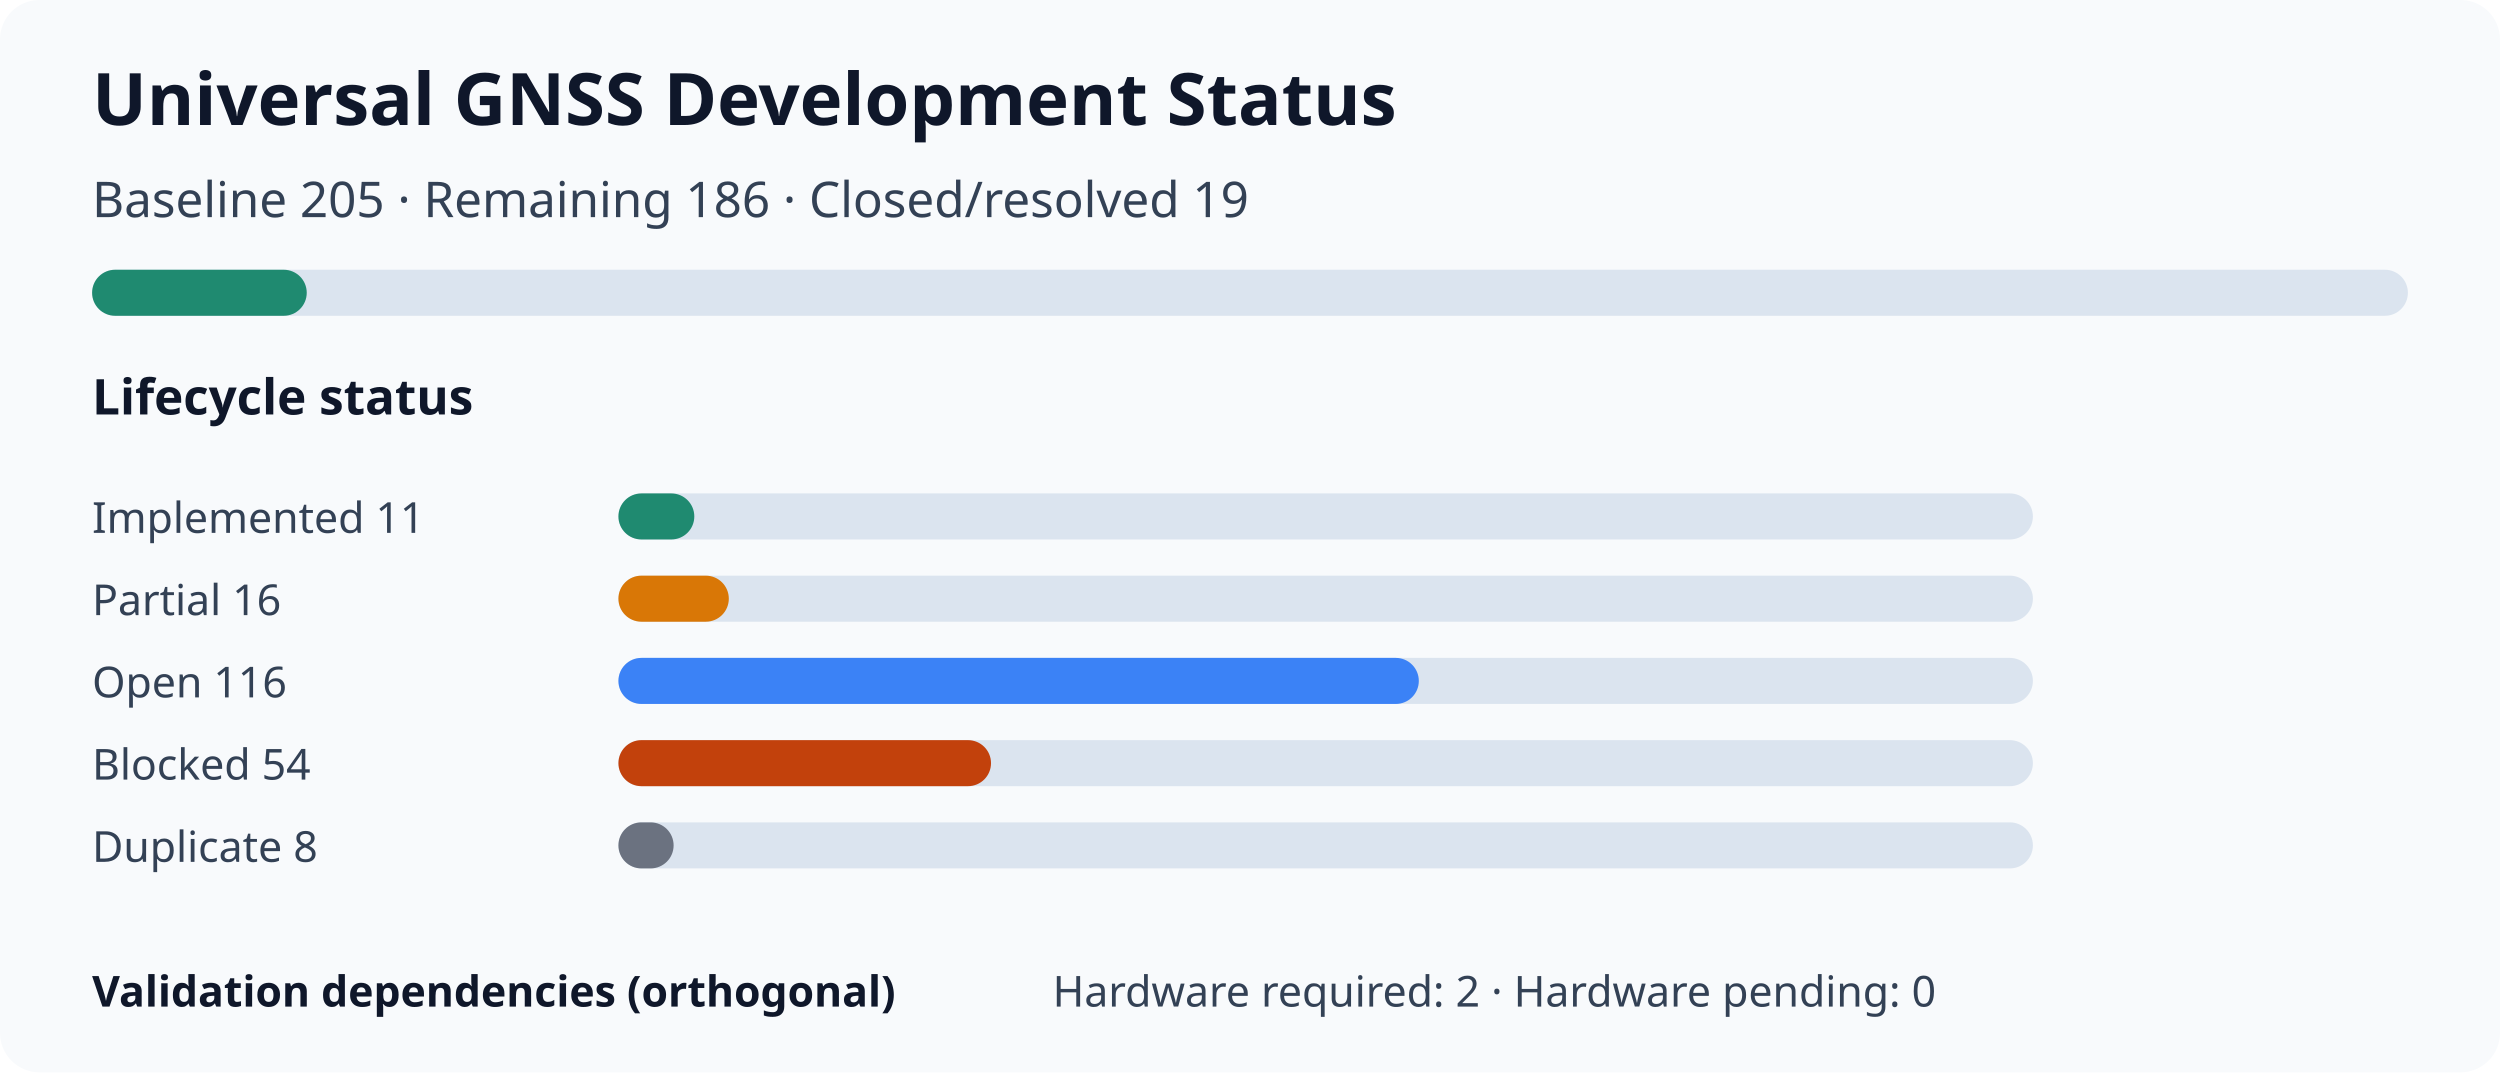
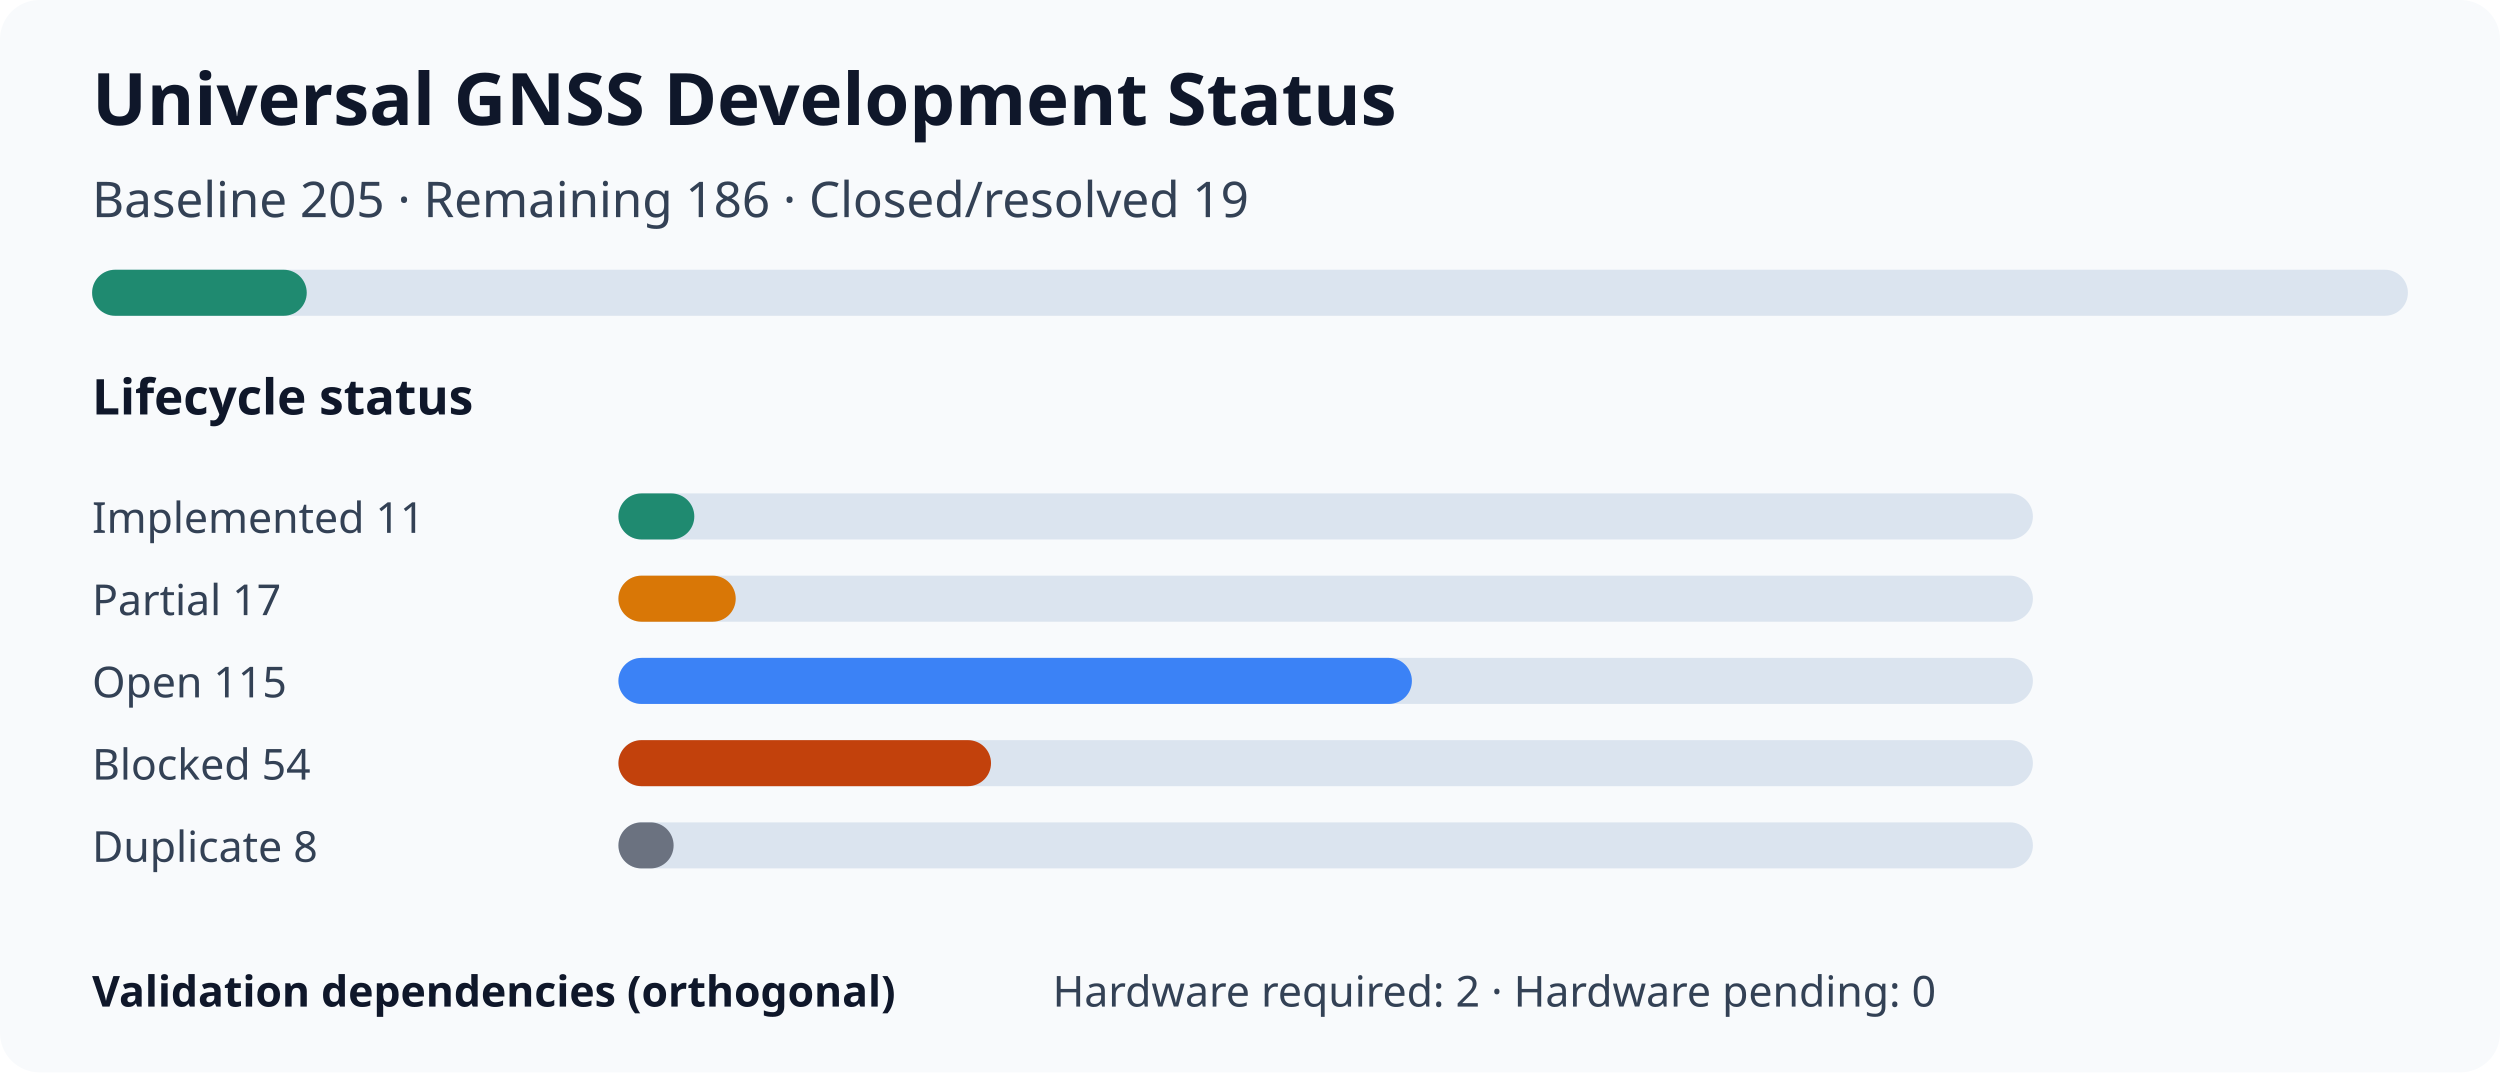
<svg xmlns="http://www.w3.org/2000/svg" viewBox="0 0 760 326" role="img" aria-labelledby="title desc">
  <rect width="760" height="326" fill="#f8fafc" rx="12" />
  <text x="28" y="38" font-family="sans-serif" font-size="22" font-weight="700" fill="#0f172a">Universal GNSS Development Status</text>
  <text x="28" y="66" font-family="sans-serif" font-size="15" fill="#334155">Baseline 205 · Remaining 186 · Closed/resolved 19</text>
  <rect x="28" y="82" width="704" height="14" rx="7" fill="#dbe4ef" />
  <rect x="28" y="82" width="65.25" height="14" rx="7" fill="#1f8a70" />
  <text x="28" y="126" font-family="sans-serif" font-size="15" font-weight="700" fill="#0f172a">Lifecycle status</text>
  <text x="28" y="162" font-family="sans-serif" font-size="13" fill="#334155">Implemented 11</text>
  <rect x="188" y="150" width="430" height="14" rx="7" fill="#dbe4ef" />
  <rect x="188" y="150" width="23.07" height="14" rx="7" fill="#1f8a70" />
-   <text x="28" y="187" font-family="sans-serif" font-size="13" fill="#334155">Partial 16</text>
+   <text x="28" y="187" font-family="sans-serif" font-size="13" fill="#334155">Partial 17</text>
  <rect x="188" y="175" width="430" height="14" rx="7" fill="#dbe4ef" />
-   <rect x="188" y="175" width="33.56" height="14" rx="7" fill="#d97706" />
-   <text x="28" y="212" font-family="sans-serif" font-size="13" fill="#334155">Open 116</text>
+   <rect x="188" y="175" width="35.66" height="14" rx="7" fill="#d97706" />
+   <text x="28" y="212" font-family="sans-serif" font-size="13" fill="#334155">Open 115</text>
  <rect x="188" y="200" width="430" height="14" rx="7" fill="#dbe4ef" />
-   <rect x="188" y="200" width="243.32" height="14" rx="7" fill="#3b82f6" />
+   <rect x="188" y="200" width="241.22" height="14" rx="7" fill="#3b82f6" />
  <text x="28" y="237" font-family="sans-serif" font-size="13" fill="#334155">Blocked 54</text>
  <rect x="188" y="225" width="430" height="14" rx="7" fill="#dbe4ef" />
  <rect x="188" y="225" width="113.27" height="14" rx="7" fill="#c2410c" />
  <text x="28" y="262" font-family="sans-serif" font-size="13" fill="#334155">Duplicate 8</text>
  <rect x="188" y="250" width="430" height="14" rx="7" fill="#dbe4ef" />
  <rect x="188" y="250" width="16.78" height="14" rx="7" fill="#6b7280" />
  <text x="28" y="306" font-family="sans-serif" font-size="13" font-weight="700" fill="#0f172a">Validation dependencies (orthogonal)</text>
  <text x="320" y="306" font-family="sans-serif" font-size="13" fill="#334155">Hardware required: 2 · Hardware pending: 0</text>
</svg>
